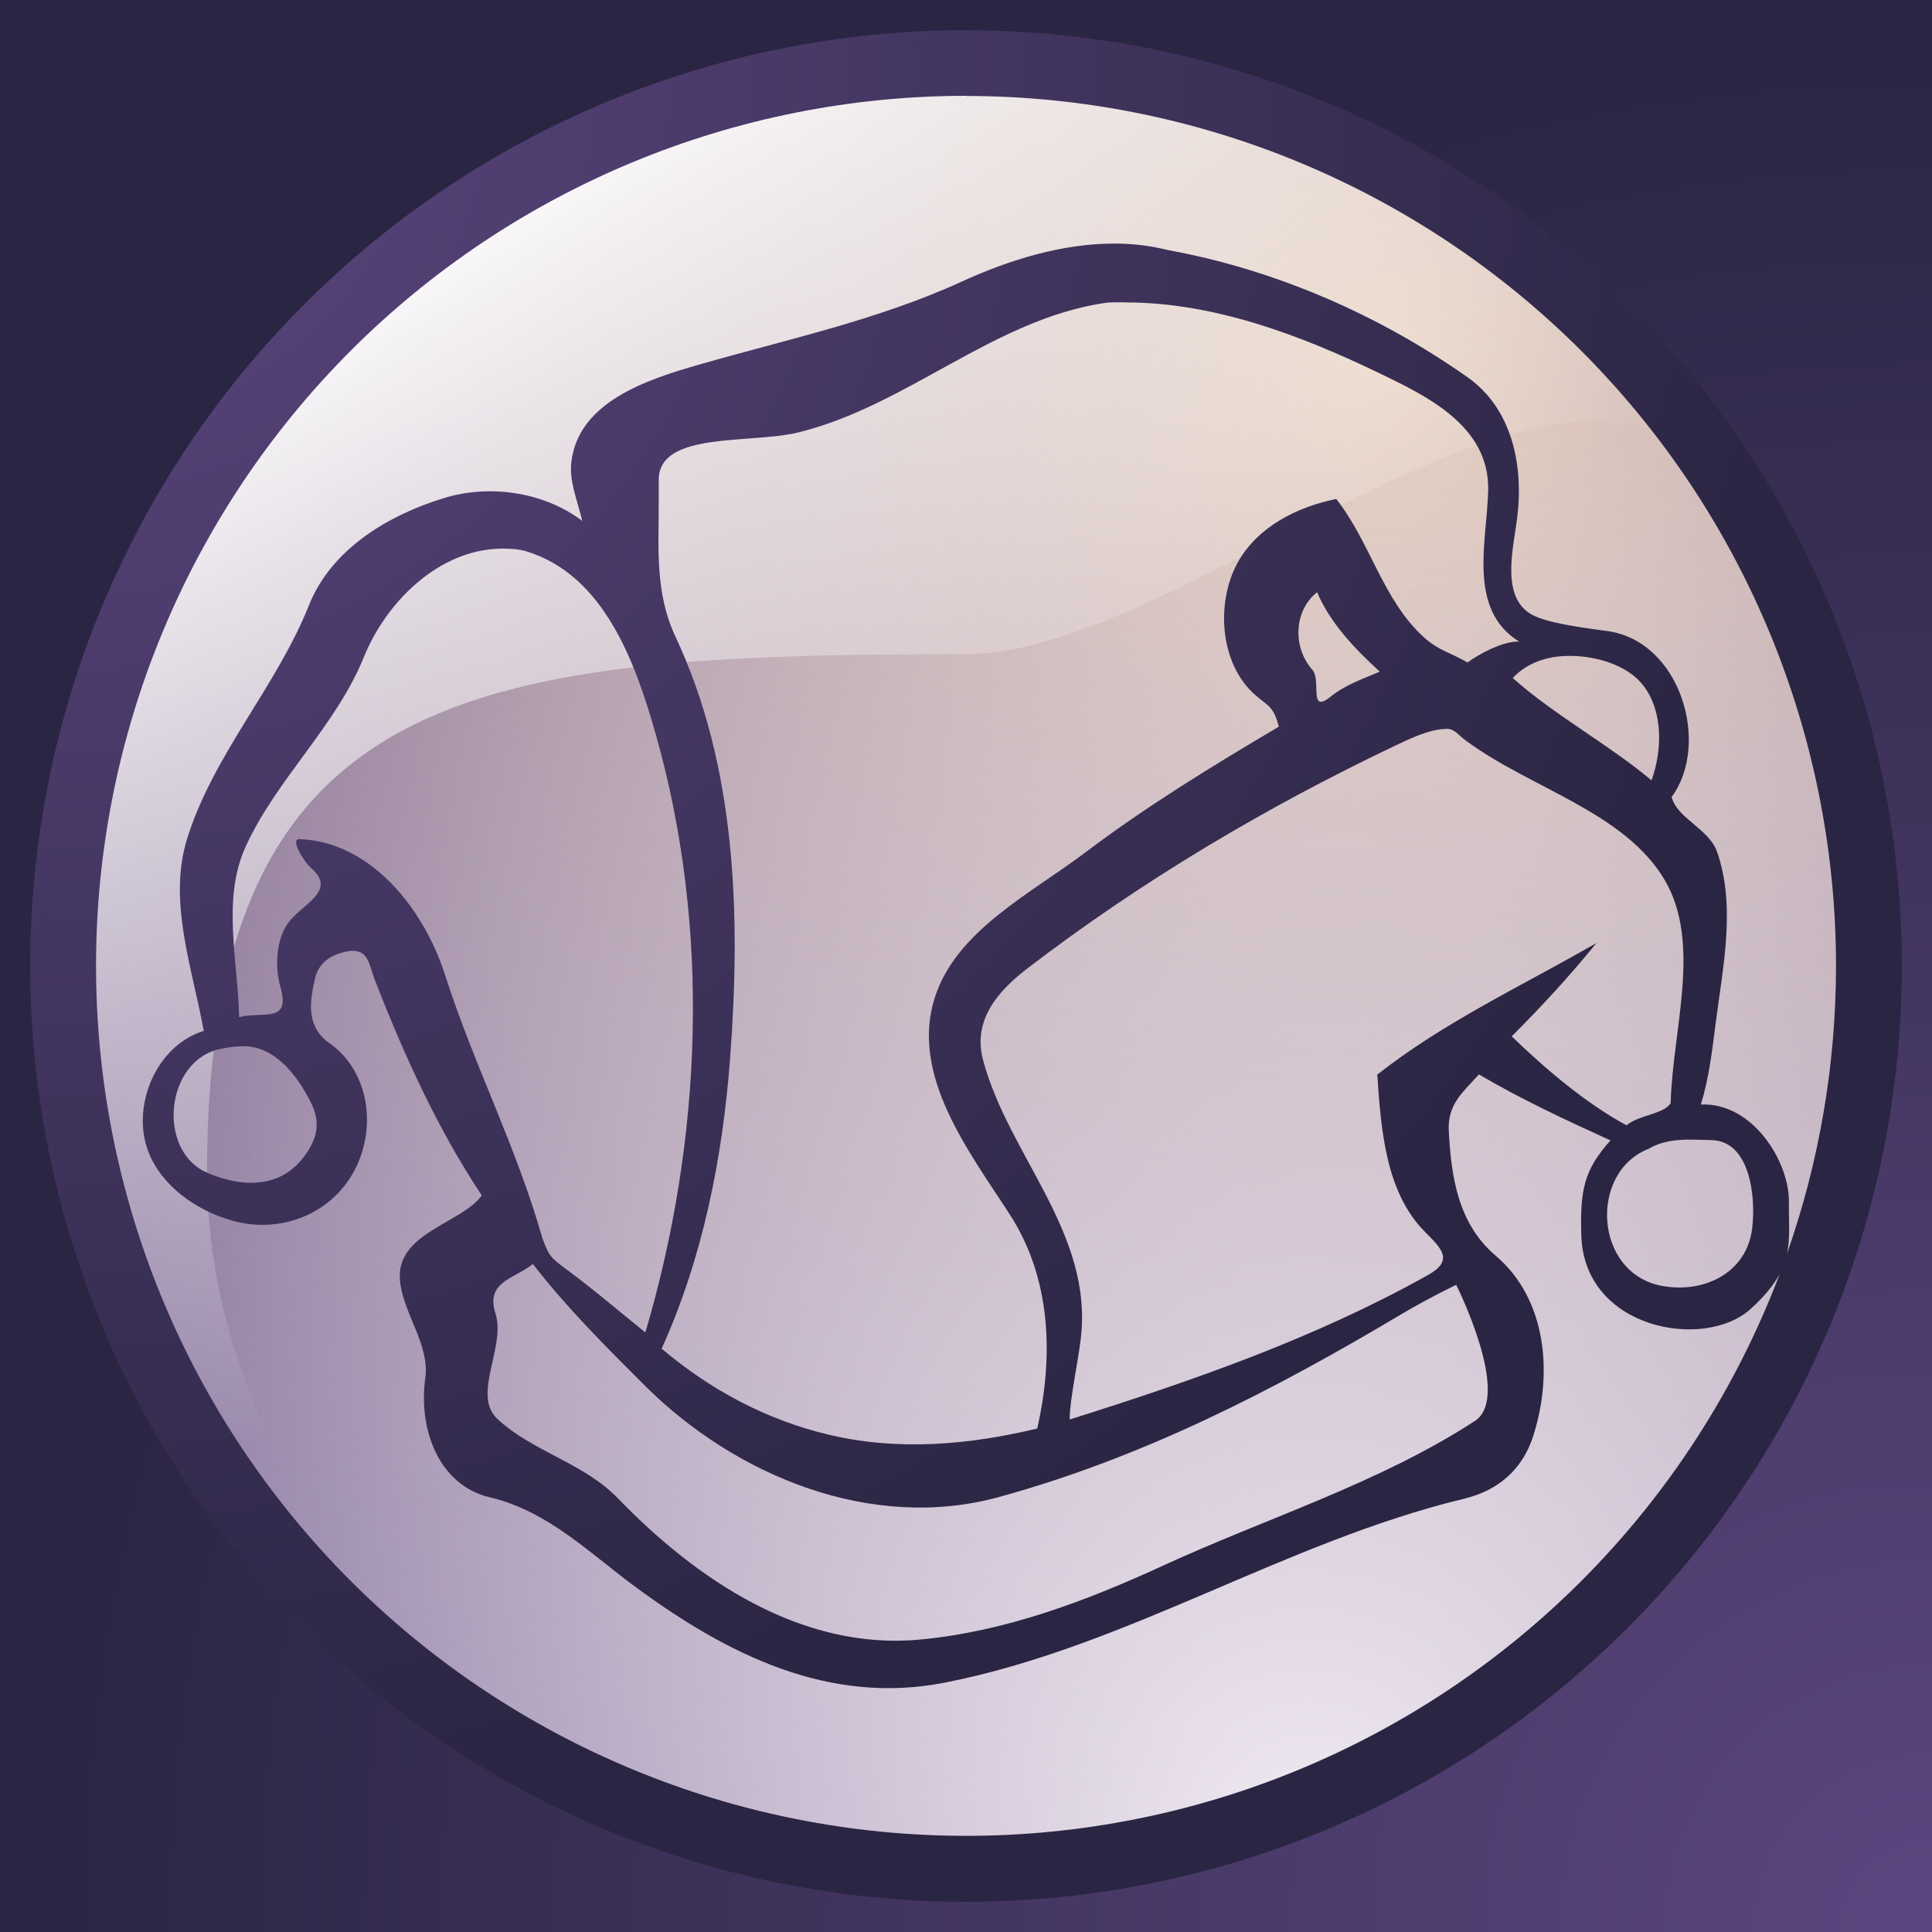
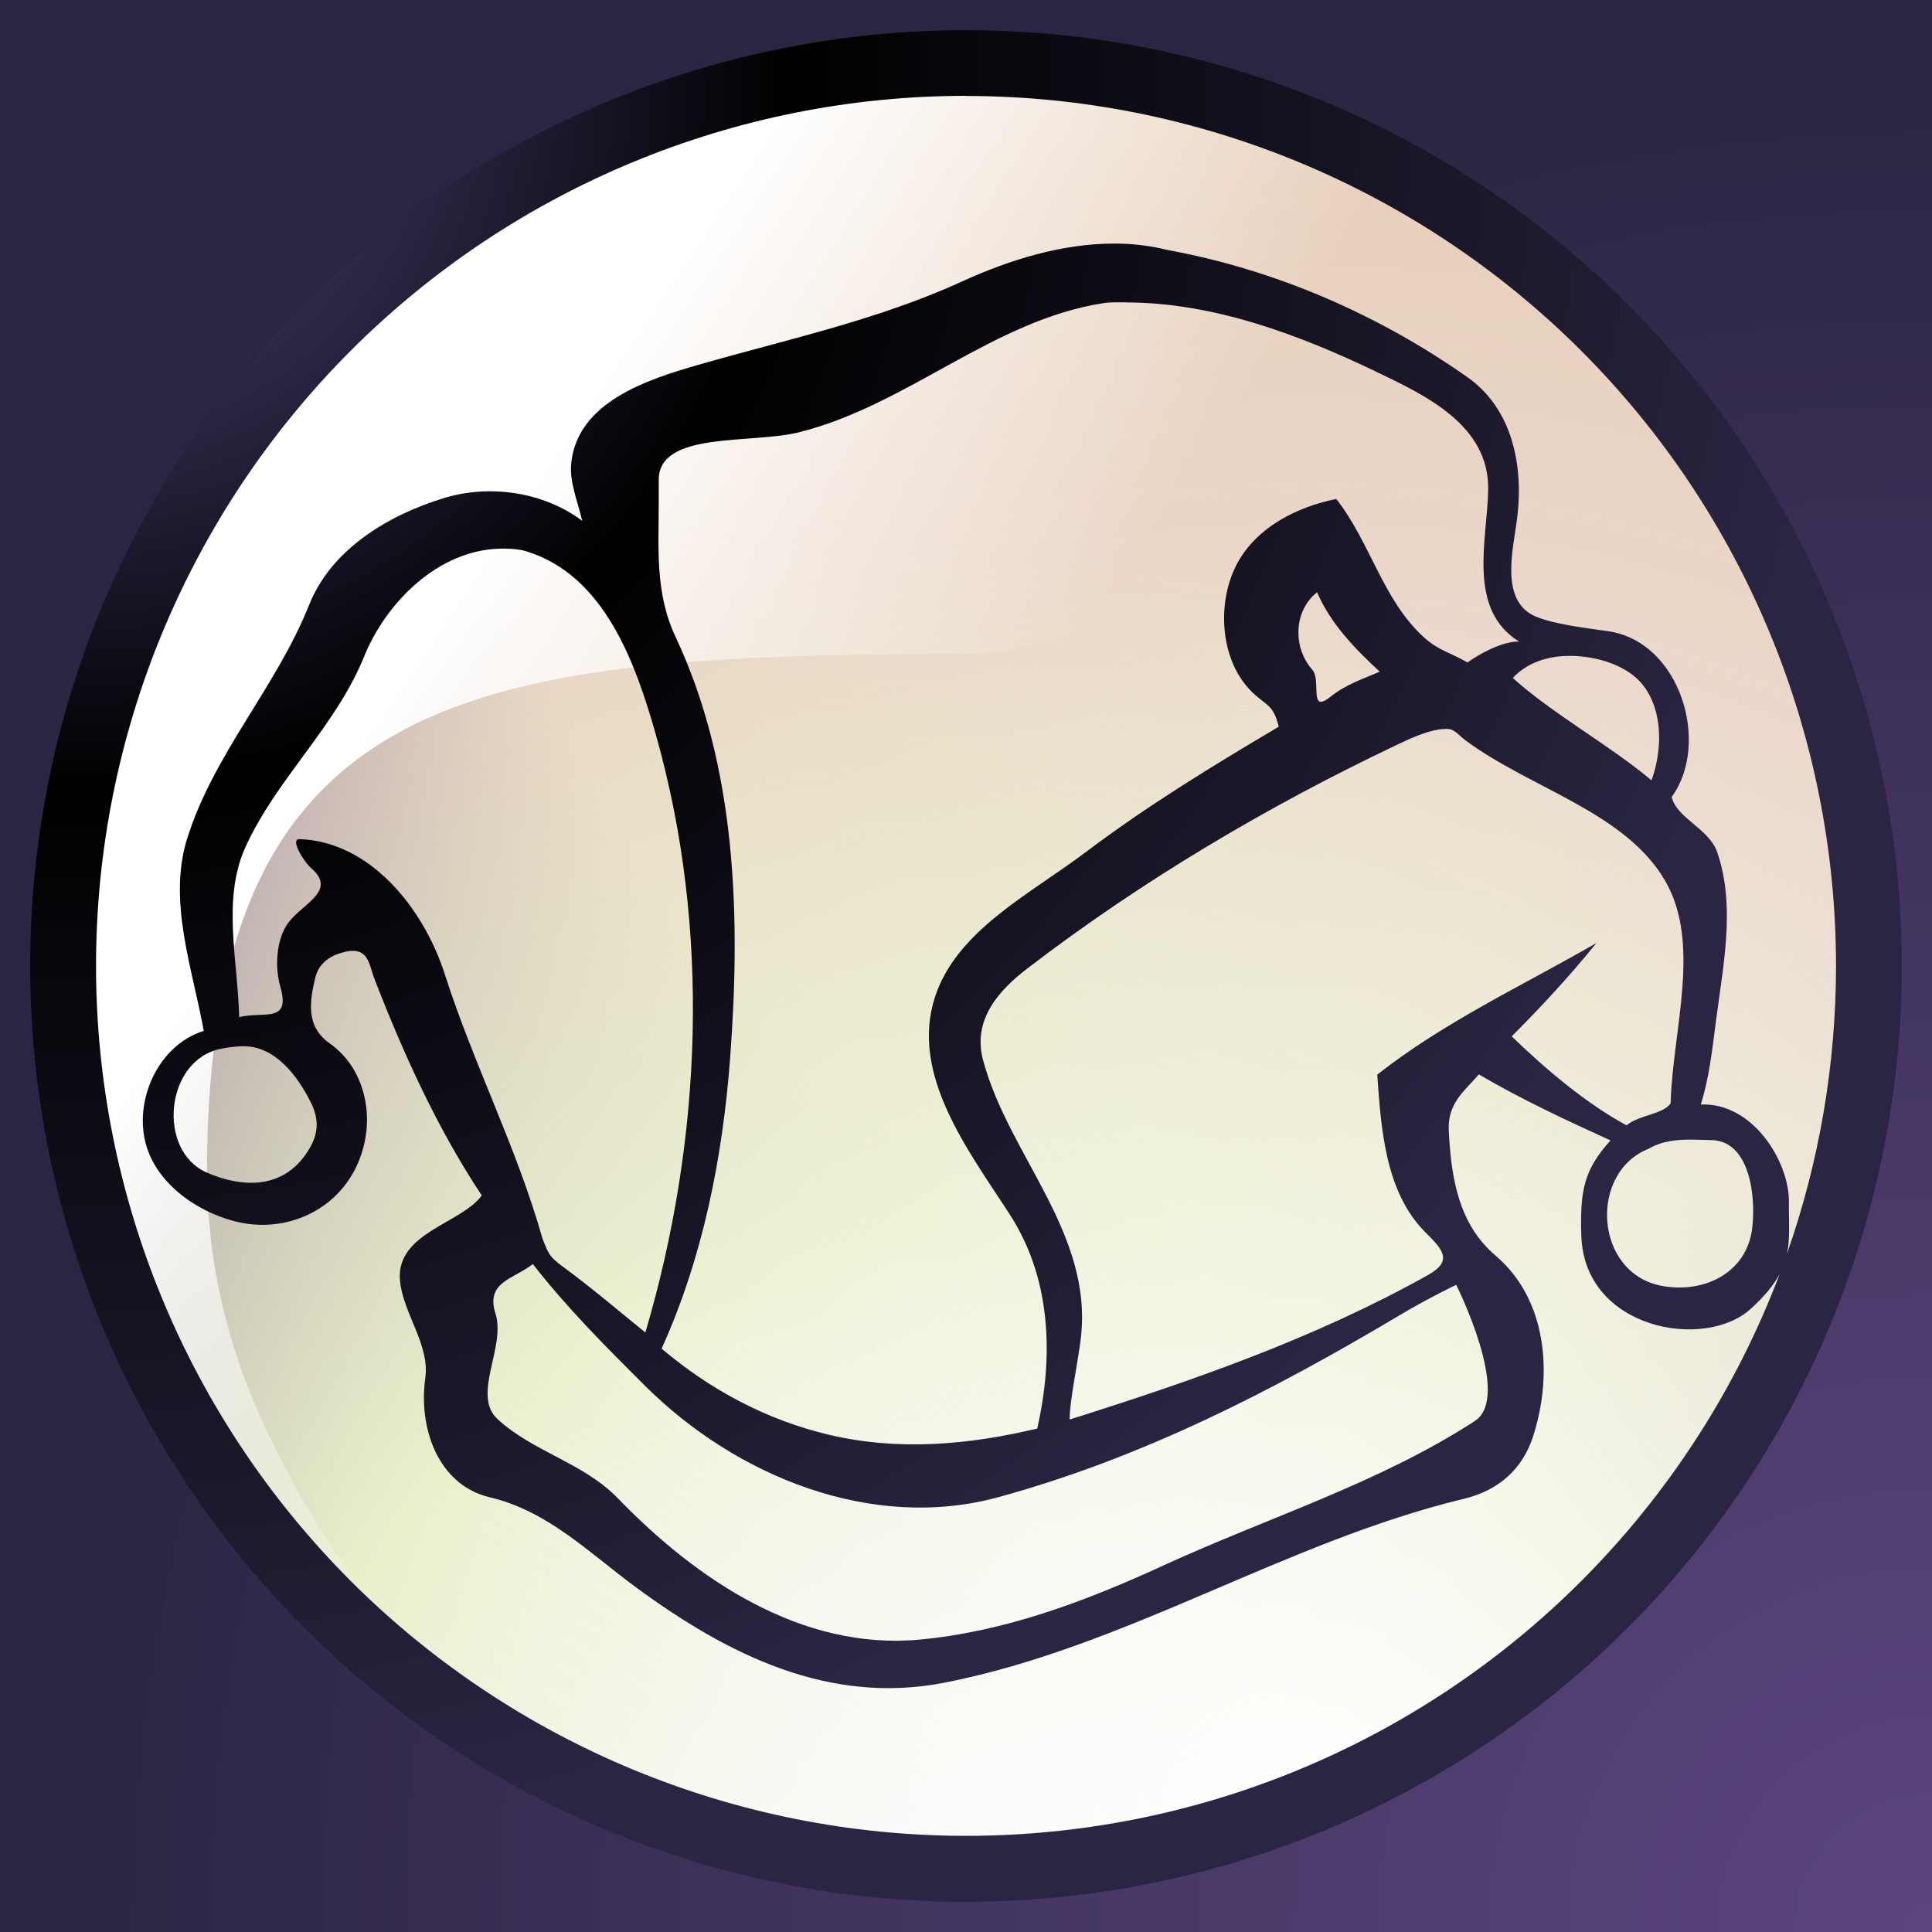
<svg xmlns="http://www.w3.org/2000/svg" width="128" height="128" version="1.1" viewBox="0 0 128 128">
  <defs>
-     <linearGradient id="biloue" x1="29.357" x2="64.456" y1="12.579" y2="62.118" gradientUnits="userSpaceOnUse">
+     <radialGradient id="biloua" cx="5.379" cy="5.379" r="62" gradientTransform="matrix(9.3661e-6 1.891 -1.891 1.1385e-5 15.55 -4.7927)" gradientUnits="userSpaceOnUse">
+       <stop stop-color="#5c4680" offset="0" />
+       <stop stop-color="#2a2542" offset="0.2" />
+       <stop stop-color="#000" offset="0.4" />
+       <stop stop-color="#2a2542" offset="1" />
+     </radialGradient>
+     <radialGradient id="biloub" cx="64" cy="128" r="92" gradientUnits="userSpaceOnUse">
+       <stop stop-color="#fff" offset="0" />
+       <stop stop-color="rgb(223, 238, 167)" offset=".5" />
+       <stop stop-color="rgb(223, 238, 167)" stop-opacity="0" offset="1" />
+     </radialGradient>
+     <radialGradient id="bilouc" cx="15.023" cy="-37.564" r="58.621" gradientTransform="matrix(0 2 -2 0 16.136 -5.3795)" gradientUnits="userSpaceOnUse">
+       <stop stop-color="#e7ceb8" offset="0" />
+       <stop stop-color="#e7ceb8" offset=".5" />
+       <stop stop-color="#e7ceb8" stop-opacity="0" offset="1" />
+     </radialGradient>
+     <radialGradient id="biloud" cx="123.08" cy="104.66" r="58.621" gradientTransform="matrix(0 -2 2 -1.9982e-8 -122.62 367.86)" gradientUnits="userSpaceOnUse">
+       <stop stop-color="#fff" offset="0" />
+       <stop stop-color="#f0e9f2" stop-opacity="0" offset="1" />
+     </radialGradient>
+     <linearGradient id="biloue" x1="30" x2="60" y1="40" y2="60" gradientUnits="userSpaceOnUse">
      <stop stop-color="#fff" offset="0" />
      <stop stop-color="#fff" stop-opacity="0" offset="1" />
    </linearGradient>
-     <radialGradient id="biloud" cx="123.08" cy="104.66" r="58.621" gradientTransform="matrix(0 -2 2 -1.9982e-8 -122.62 367.86)" gradientUnits="userSpaceOnUse">
-       <stop stop-color="#f0e9f2" offset="0" />
-       <stop stop-color="#f0e9f2" stop-opacity="0" offset="1" />
-     </radialGradient>
-     <radialGradient id="bilouc" cx="15.023" cy="-37.564" r="58.621" gradientTransform="matrix(0 2 -2 0 16.136 -5.3795)" gradientUnits="userSpaceOnUse">
-       <stop stop-color="#e7ceb8" offset="0" />
-       <stop stop-color="#e7ceb8" stop-opacity="0" offset="1" />
-     </radialGradient>
-     <radialGradient id="biloub" cx="128" cy="128" r="64" gradientTransform="matrix(5.0621e-8 -2 2 1.9053e-7 -128 384)" gradientUnits="userSpaceOnUse">
-       <stop stop-color="#5c4680" offset="0" />
-       <stop stop-color="#2a2542" offset="1" />
-     </radialGradient>
-     <radialGradient id="biloua" cx="5.379" cy="5.379" r="62" gradientTransform="matrix(9.3661e-6 1.891 -1.891 1.1385e-5 15.55 -4.7927)" gradientUnits="userSpaceOnUse">
+     <radialGradient id="bilouf" cx="128" cy="128" r="64" gradientTransform="matrix(5.0621e-8 -2 2 1.9053e-7 -128 384)" gradientUnits="userSpaceOnUse">
      <stop stop-color="#5c4680" offset="0" />
      <stop stop-color="#2a2542" offset="1" />
    </radialGradient>
  </defs>
-   <g>
-     <rect width="128" height="128" fill="url(#biloub)" stroke-linecap="round" stroke-linejoin="round" stroke-width="1.062" />
-     <g>
-       <ellipse cx="64" cy="64" rx="58.621" ry="58.621" fill="#5c4680" />
-       <ellipse cx="64" cy="64" rx="58.621" ry="58.621" fill="url(#bilouc)" />
-       <ellipse cx="64" cy="64" rx="58.621" ry="58.621" fill="url(#biloud)" />
-       <path fill="url(#biloue)" d="m64 5.379c-32.375 5.7e-5 -58.621 26.246-58.621 58.621 0.023 17.322 7.706 33.747 20.986 44.867-7.177-9.928-12.602-18.925-12.651-31.176-8.64e-4 -32.376 17.91-34.352 50.286-34.353 13.885 0.006 37.19-22.262 47.777-13.278-10.99-15.478-28.795-24.675-47.777-24.682z" />
-       <path fill="url(#biloua)" d="m64 2c-16.444 0-32.217 6.533-43.842 18.158-11.625 11.625-18.158 27.397-18.158 43.842-1e-7 16.445 6.533 32.217 18.158 43.842 11.625 11.625 27.397 18.158 43.842 18.158 16.444 0 32.217-6.533 43.842-18.158 11.613-11.613 18.146-27.367 18.158-43.794a2.179 2.179 0 0 0 6e-4 -0.046 2.179 2.179 0 0 0 0-6.05e-4 2.179 2.179 0 0 0 0-6.05e-4 2.179 2.179 0 0 0 0-6.06e-4 2.179 2.179 0 0 0 0-6.05e-4 2.179 2.179 0 0 0-6e-4 -0.051c-0.013-16.426-6.545-32.175-18.158-43.787-11.625-11.625-27.397-18.158-43.842-18.158zm0 4.359c15.288 0 29.946 6.073 40.76 16.88 10.808 10.808 16.88 25.466 16.88 40.754v0.002c0 6.557-1.118 12.999-3.247 19.066 0.224-1.058 0.11-2.116 0.127-3.417 0.034-2.684-2.399-6.618-5.835-6.466 0.543-1.75 0.751-3.576 0.983-5.389 0.474-3.715 1.35-7.732 0.095-11.346-0.534-1.54-2.684-2.237-3.011-3.646 2.577-3.498 0.607-10.293-4.232-10.983-1.279-0.183-3.543-0.444-4.771-0.966-2.421-1.03-1.492-4.463-1.236-6.497 0.441-3.5-0.314-7.266-3.29-9.361-5.896-4.149-12.745-7.126-19.847-8.422-1.169-0.295-2.338-0.428-3.503-0.431-3.492-0.009-6.969 1.064-10.16 2.523-5.602 2.561-11.613 3.83-17.492 5.524-3.314 0.955-7.956 2.442-8.374 6.491-0.126 1.219 0.371 2.37 0.729 3.836-2.553-1.933-6.139-2.429-9.13-1.522-3.672 1.115-7.478 3.36-8.967 7.09-2.177 5.454-6.357 9.918-8.089 15.512-1.279 4.138 0.362 8.561 1.109 12.709-3.175 0.983-4.815 4.999-3.677 7.986 0.863 2.265 3.164 3.92 5.611 4.596 3.534 0.977 7.29-0.785 8.495-4.374 0.942-2.8 0.122-5.834-2.092-7.387-1.621-1.136-1.298-2.852-0.951-4.342 0.132-0.569 0.538-1.243 1.522-1.585 2.023-0.703 1.993 0.607 2.409 1.68 1.931 4.982 4.183 9.936 7.102 14.325-1.33 1.863-5.682 2.463-5.421 5.611 0.181 2.179 1.995 4.264 1.68 6.497-0.463 3.282 0.825 7.078 4.279 7.895 3.853 0.906 6.612 3.709 9.688 5.968 6.091 4.479 12.8 7.811 20.447 6.309 12.012-2.356 22.554-9.33 34.403-12.182 2.3-0.553 3.884-1.974 4.58-4.14 1.328-4.126 0.911-9.082-2.482-11.964-2.474-2.103-2.946-5.17-3.107-8.271-0.094-1.803 0.984-2.587 1.997-3.741 2.804 1.657 5.757 3.022 8.719 4.375-1.764 1.953-2.025 3.317-1.934 6.309 0.188 6.2 8.15 7.623 11.201 4.868 0.96-0.867 1.565-1.625 1.945-2.34-2.865 7.568-7.32 14.525-13.151 20.356-10.808 10.808-25.472 16.88-40.76 16.88-15.288 0-29.946-6.073-40.76-16.88-10.807-10.808-16.88-25.472-16.88-40.76-2e-7 -15.288 6.073-29.946 16.88-40.76 10.808-10.808 25.472-16.88 40.76-16.88zm10.62 13.678c5.794 0.008 11.486 2.148 16.644 4.63 3.222 1.549 7.423 3.53 7.332 7.804-0.069 3.336-1.407 7.889 2.045 10.033-1.09-0.032-2.68 0.845-3.416 1.388-1.139-0.67-1.902-0.775-2.892-1.673-2.717-2.467-3.531-6.261-5.801-9.161-2.618 0.528-5.231 1.859-6.533 4.216-1.472 2.672-1.182 6.739 1.173 8.779 0.882 0.763 1.201 0.737 1.553 2.092-4.382 2.592-8.755 5.26-12.818 8.331-3.64 2.749-8.549 5.174-9.972 9.609-1.655 5.155 2.271 10.202 4.976 14.392 2.755 4.267 2.886 9.439 1.807 14.168-4.503 1.075-9.167 1.505-13.786 0.414-4.169-0.985-7.883-2.99-11.098-5.708 2.732-6.032 4.039-12.648 4.535-19.205 0.711-9.391 0.438-19.339-3.618-27.967-1.368-2.91-1.107-5.884-1.107-8.937v-1.459c0-3.232 6.121-2.353 9.282-3.141 7.223-1.8 12.866-7.447 20.235-8.567 0.39-0.06 0.787-0.041 1.18-0.045 0.092-9.57e-4 0.184-0.001 0.276-0.001zm-41.081 16.317c0.439 0.002 0.885 0.036 1.319 0.169 5.199 1.581 7.253 7.429 8.598 12.164 3.643 12.86 3.075 26.81-0.698 39.592-1.801-1.448-3.599-2.997-5.487-4.372-0.98-0.713-0.977-1.001-1.328-1.841-1.698-6.015-4.569-11.571-6.466-17.498-1.427-4.456-4.994-8.822-9.639-8.973-0.639-0.02 0.267 1.474 0.793 1.934 1.721 1.506-0.602 2.344-1.537 3.614-0.748 1.016-0.925 2.81-0.523 4.216 0.712 2.49-1.12 1.618-2.726 2.029-0.086-3.727-1.146-7.811 0.412-11.256 2.038-4.504 5.981-7.986 7.859-12.618 1.484-3.656 4.942-7.054 8.979-7.163 0.144-0.004 0.29-0.006 0.436-0.006zm53.723 2.886c0.879 2.067 2.517 3.756 4.152 5.261-1.109 0.469-2.295 0.878-3.23 1.634-1.525 1.233-0.618-1.056-1.239-1.761-1.343-1.522-1.202-3.951 0.317-5.135zm16.711 4.211c1.827 0.006 3.877 0.629 4.905 1.97 1.313 1.713 1.259 4.29 0.539 6.279-2.728-2.301-6.551-4.402-9.191-6.781 0.952-1.024 2.327-1.468 3.748-1.463zm-8.186 4.837c0.035-2.42e-4 0.069 2.42e-4 0.103 0.002 0.497 0.017 0.724 0.405 1.226 0.777 4.271 3.163 10.541 4.731 13.187 9.258 2.444 4.179 0.514 9.887 0.38 14.773-0.484 0.73-2.115 0.771-2.917 1.458-2.627-1.411-5.339-3.691-7.611-5.896 1.954-1.954 3.867-4.019 5.611-6.182-4.884 2.82-10.069 5.215-14.519 8.719 0.251 3.646 0.55 7.798 3.17 10.426 1.125 1.129 1.905 1.891 0.19 2.852-7.465 4.183-15.621 7.011-23.74 9.572 0.003-1.291 0.52-3.603 0.731-5.308 0.868-7.024-4.762-12.146-6.466-18.497-0.734-2.734 1.103-4.68 2.979-6.115 7.538-5.771 15.784-10.662 24.346-14.737 0.846-0.403 2.25-1.087 3.33-1.095zm-79.558 21.028c1.983 0.05 3.434 1.867 4.361 3.715 0.661 1.317 0.41 2.307-0.222 3.281-1.671 2.576-4.434 2.338-6.654 1.379-3.333-1.437-2.795-7.453 0.913-8.204 0.533-0.108 0.931-0.156 1.411-0.172 0.065-0.002 0.13-0.002 0.193-7.27e-4zm95.906 6.188c0.443 0.003 0.87 0.025 1.259 0.032 2.487 0.044 2.958 3.603 2.694 5.832-0.346 2.924-3.12 4.326-5.928 3.836-4.556-0.796-4.927-7.544-0.919-9.1 0.873-0.527 1.921-0.61 2.893-0.603zm-76.834 8.24c2.24 2.883 4.83 5.473 7.417 8.053 6.046 6.02 15.058 9.694 23.456 7.387 9.512-2.61 18.079-6.999 26.61-12.079 1.857-1.105 3.693-1.982 3.693-1.982s3.721 7.405 1.237 9.021c-6.339 4.12-13.744 6.406-20.634 9.572-5.142 2.364-10.487 4.387-16.166 4.913-7.829 0.725-14.798-4.002-19.968-9.354-2.281-2.362-5.642-3.09-7.986-5.26-1.723-1.593 0.572-4.78-0.133-6.987-0.674-2.112 1.21-2.278 2.478-3.284z" />
-     </g>
-   </g>
+   <rect width="128" height="128" fill="url(#bilouf)" />
+   <circle cx="64" cy="64" r="60.512" fill="#5c4680" />
+   <circle cx="64" cy="64" r="60.512" fill="url(#bilouc)" />
+   <circle cx="64" cy="64" r="60.512" fill="url(#biloub)" />
+   <circle cx="64" cy="64" r="60.512" fill="url(#biloud)" />
+   <path fill="url(#biloue)" d="m64 5.379c-32.375 5.7e-5 -58.621 26.246-58.621 58.621 0.023 17.322 7.706 33.747 20.986 44.867-7.177-9.928-12.602-18.925-12.651-31.176-8.64e-4 -32.376 17.91-34.352 50.286-34.353 13.885 0.006 37.19-22.262 47.777-13.278-10.99-15.478-28.795-24.675-47.777-24.682z" />
+   <path fill="url(#biloua)" d="m64 2c-16.444 0-32.217 6.533-43.842 18.158-11.625 11.625-18.158 27.397-18.158 43.842-1e-7 16.445 6.533 32.217 18.158 43.842 11.625 11.625 27.397 18.158 43.842 18.158 16.444 0 32.217-6.533 43.842-18.158 11.613-11.613 18.146-27.367 18.158-43.794a2.179 2.179 0 0 0 6e-4 -0.046 2.179 2.179 0 0 0 0-6.05e-4 2.179 2.179 0 0 0 0-6.05e-4 2.179 2.179 0 0 0 0-6.06e-4 2.179 2.179 0 0 0 0-6.05e-4 2.179 2.179 0 0 0-6e-4 -0.051c-0.013-16.426-6.545-32.175-18.158-43.787-11.625-11.625-27.397-18.158-43.842-18.158zm0 4.359c15.288 0 29.946 6.073 40.76 16.88 10.808 10.808 16.88 25.466 16.88 40.754v0.002c0 6.557-1.118 12.999-3.247 19.066 0.224-1.058 0.11-2.116 0.127-3.417 0.034-2.684-2.399-6.618-5.835-6.466 0.543-1.75 0.751-3.576 0.983-5.389 0.474-3.715 1.35-7.732 0.095-11.346-0.534-1.54-2.684-2.237-3.011-3.646 2.577-3.498 0.607-10.293-4.232-10.983-1.279-0.183-3.543-0.444-4.771-0.966-2.421-1.03-1.492-4.463-1.236-6.497 0.441-3.5-0.314-7.266-3.29-9.361-5.896-4.149-12.745-7.126-19.847-8.422-1.169-0.295-2.338-0.428-3.503-0.431-3.492-0.009-6.969 1.064-10.16 2.523-5.602 2.561-11.613 3.83-17.492 5.524-3.314 0.955-7.956 2.442-8.374 6.491-0.126 1.219 0.371 2.37 0.729 3.836-2.553-1.933-6.139-2.429-9.13-1.522-3.672 1.115-7.478 3.36-8.967 7.09-2.177 5.454-6.357 9.918-8.089 15.512-1.279 4.138 0.362 8.561 1.109 12.709-3.175 0.983-4.815 4.999-3.677 7.986 0.863 2.265 3.164 3.92 5.611 4.596 3.534 0.977 7.29-0.785 8.495-4.374 0.942-2.8 0.122-5.834-2.092-7.387-1.621-1.136-1.298-2.852-0.951-4.342 0.132-0.569 0.538-1.243 1.522-1.585 2.023-0.703 1.993 0.607 2.409 1.68 1.931 4.982 4.183 9.936 7.102 14.325-1.33 1.863-5.682 2.463-5.421 5.611 0.181 2.179 1.995 4.264 1.68 6.497-0.463 3.282 0.825 7.078 4.279 7.895 3.853 0.906 6.612 3.709 9.688 5.968 6.091 4.479 12.8 7.811 20.447 6.309 12.012-2.356 22.554-9.33 34.403-12.182 2.3-0.553 3.884-1.974 4.58-4.14 1.328-4.126 0.911-9.082-2.482-11.964-2.474-2.103-2.946-5.17-3.107-8.271-0.094-1.803 0.984-2.587 1.997-3.741 2.804 1.657 5.757 3.022 8.719 4.375-1.764 1.953-2.025 3.317-1.934 6.309 0.188 6.2 8.15 7.623 11.201 4.868 0.96-0.867 1.565-1.625 1.945-2.34-2.865 7.568-7.32 14.525-13.151 20.356-10.808 10.808-25.472 16.88-40.76 16.88-15.288 0-29.946-6.073-40.76-16.88-10.807-10.808-16.88-25.472-16.88-40.76-2e-7 -15.288 6.073-29.946 16.88-40.76 10.808-10.808 25.472-16.88 40.76-16.88zm10.62 13.678c5.794 0.008 11.486 2.148 16.644 4.63 3.222 1.549 7.423 3.53 7.332 7.804-0.069 3.336-1.407 7.889 2.045 10.033-1.09-0.032-2.68 0.845-3.416 1.388-1.139-0.67-1.902-0.775-2.892-1.673-2.717-2.467-3.531-6.261-5.801-9.161-2.618 0.528-5.231 1.859-6.533 4.216-1.472 2.672-1.182 6.739 1.173 8.779 0.882 0.763 1.201 0.737 1.553 2.092-4.382 2.592-8.755 5.26-12.818 8.331-3.64 2.749-8.549 5.174-9.972 9.609-1.655 5.155 2.271 10.202 4.976 14.392 2.755 4.267 2.886 9.439 1.807 14.168-4.503 1.075-9.167 1.505-13.786 0.414-4.169-0.985-7.883-2.99-11.098-5.708 2.732-6.032 4.039-12.648 4.535-19.205 0.711-9.391 0.438-19.339-3.618-27.967-1.368-2.91-1.107-5.884-1.107-8.937v-1.459c0-3.232 6.121-2.353 9.282-3.141 7.223-1.8 12.866-7.447 20.235-8.567 0.39-0.06 0.787-0.041 1.18-0.045 0.092-9.57e-4 0.184-0.001 0.276-0.001zm-41.081 16.317c0.439 0.002 0.885 0.036 1.319 0.169 5.199 1.581 7.253 7.429 8.598 12.164 3.643 12.86 3.075 26.81-0.698 39.592-1.801-1.448-3.599-2.997-5.487-4.372-0.98-0.713-0.977-1.001-1.328-1.841-1.698-6.015-4.569-11.571-6.466-17.498-1.427-4.456-4.994-8.822-9.639-8.973-0.639-0.02 0.267 1.474 0.793 1.934 1.721 1.506-0.602 2.344-1.537 3.614-0.748 1.016-0.925 2.81-0.523 4.216 0.712 2.49-1.12 1.618-2.726 2.029-0.086-3.727-1.146-7.811 0.412-11.256 2.038-4.504 5.981-7.986 7.859-12.618 1.484-3.656 4.942-7.054 8.979-7.163 0.144-0.004 0.29-0.006 0.436-0.006zm53.723 2.886c0.879 2.067 2.517 3.756 4.152 5.261-1.109 0.469-2.295 0.878-3.23 1.634-1.525 1.233-0.618-1.056-1.239-1.761-1.343-1.522-1.202-3.951 0.317-5.135zm16.711 4.211c1.827 0.006 3.877 0.629 4.905 1.97 1.313 1.713 1.259 4.29 0.539 6.279-2.728-2.301-6.551-4.402-9.191-6.781 0.952-1.024 2.327-1.468 3.748-1.463zm-8.186 4.837c0.035-2.42e-4 0.069 2.42e-4 0.103 0.002 0.497 0.017 0.724 0.405 1.226 0.777 4.271 3.163 10.541 4.731 13.187 9.258 2.444 4.179 0.514 9.887 0.38 14.773-0.484 0.73-2.115 0.771-2.917 1.458-2.627-1.411-5.339-3.691-7.611-5.896 1.954-1.954 3.867-4.019 5.611-6.182-4.884 2.82-10.069 5.215-14.519 8.719 0.251 3.646 0.55 7.798 3.17 10.426 1.125 1.129 1.905 1.891 0.19 2.852-7.465 4.183-15.621 7.011-23.74 9.572 0.003-1.291 0.52-3.603 0.731-5.308 0.868-7.024-4.762-12.146-6.466-18.497-0.734-2.734 1.103-4.68 2.979-6.115 7.538-5.771 15.784-10.662 24.346-14.737 0.846-0.403 2.25-1.087 3.33-1.095zm-79.558 21.028c1.983 0.05 3.434 1.867 4.361 3.715 0.661 1.317 0.41 2.307-0.222 3.281-1.671 2.576-4.434 2.338-6.654 1.379-3.333-1.437-2.795-7.453 0.913-8.204 0.533-0.108 0.931-0.156 1.411-0.172 0.065-0.002 0.13-0.002 0.193-7.27e-4zm95.906 6.188c0.443 0.003 0.87 0.025 1.259 0.032 2.487 0.044 2.958 3.603 2.694 5.832-0.346 2.924-3.12 4.326-5.928 3.836-4.556-0.796-4.927-7.544-0.919-9.1 0.873-0.527 1.921-0.61 2.893-0.603zm-76.834 8.24c2.24 2.883 4.83 5.473 7.417 8.053 6.046 6.02 15.058 9.694 23.456 7.387 9.512-2.61 18.079-6.999 26.61-12.079 1.857-1.105 3.693-1.982 3.693-1.982s3.721 7.405 1.237 9.021c-6.339 4.12-13.744 6.406-20.634 9.572-5.142 2.364-10.487 4.387-16.166 4.913-7.829 0.725-14.798-4.002-19.968-9.354-2.281-2.362-5.642-3.09-7.986-5.26-1.723-1.593 0.572-4.78-0.133-6.987-0.674-2.112 1.21-2.278 2.478-3.284z" />
</svg>
